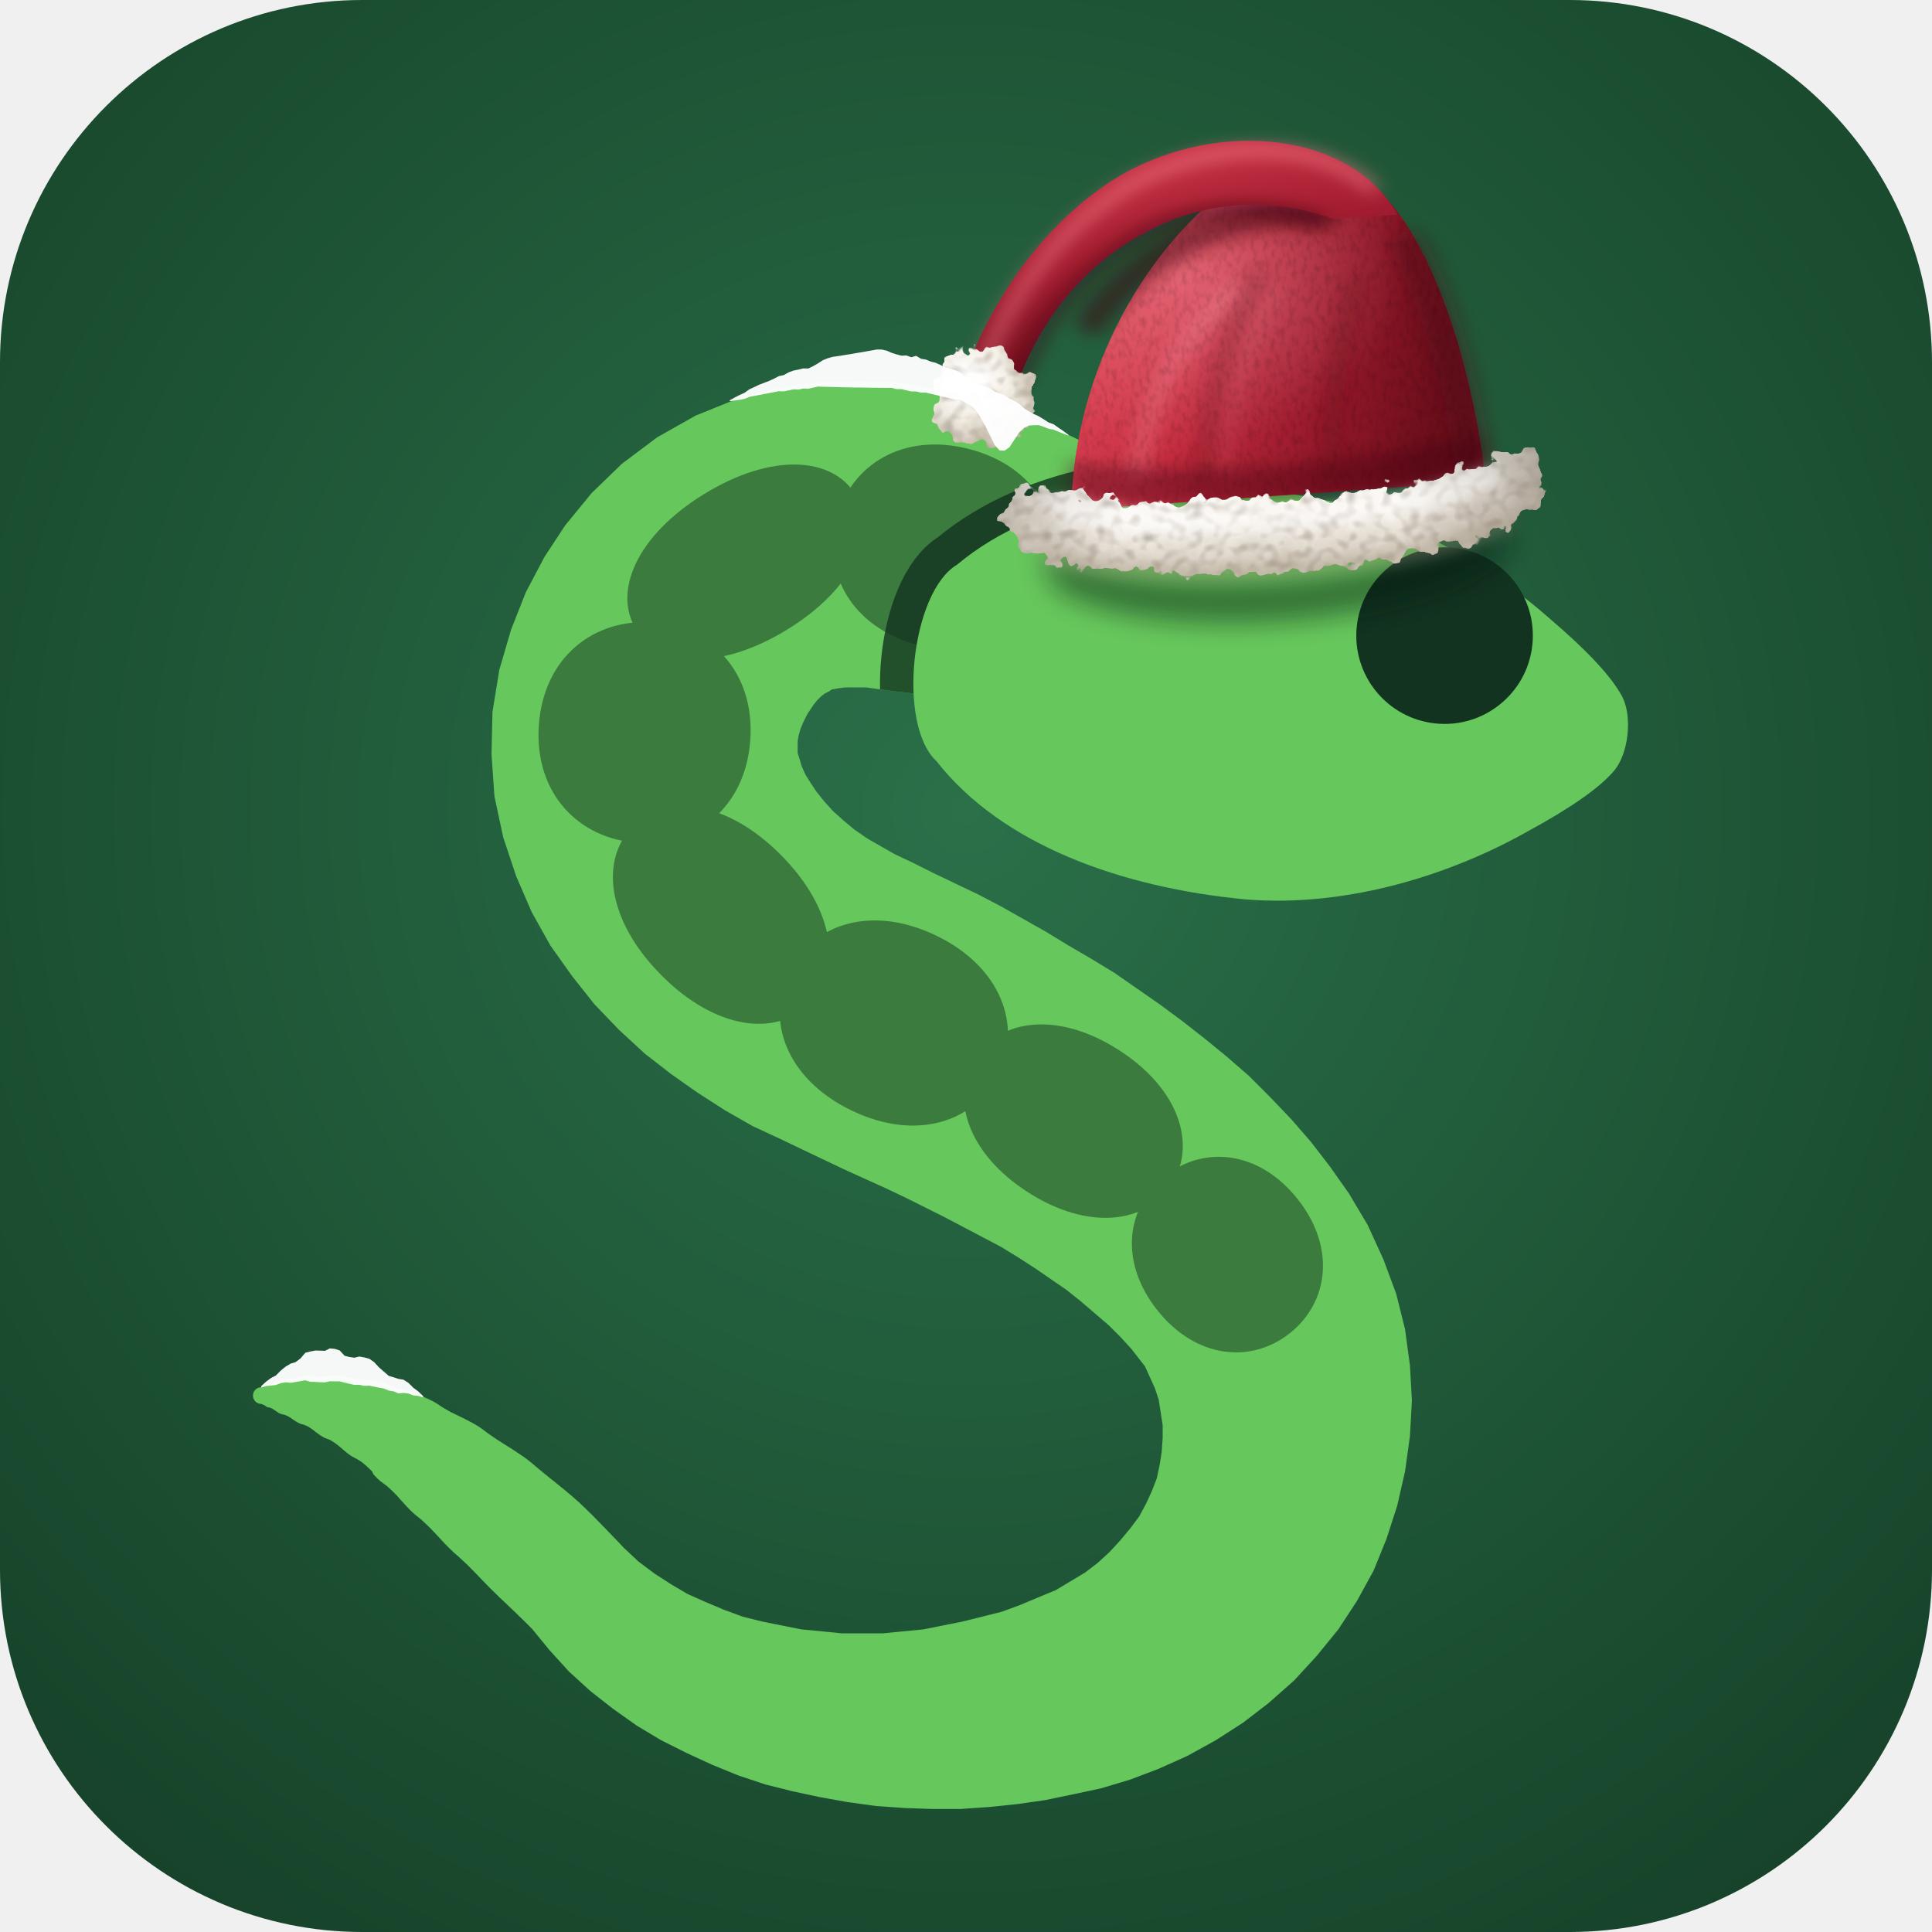
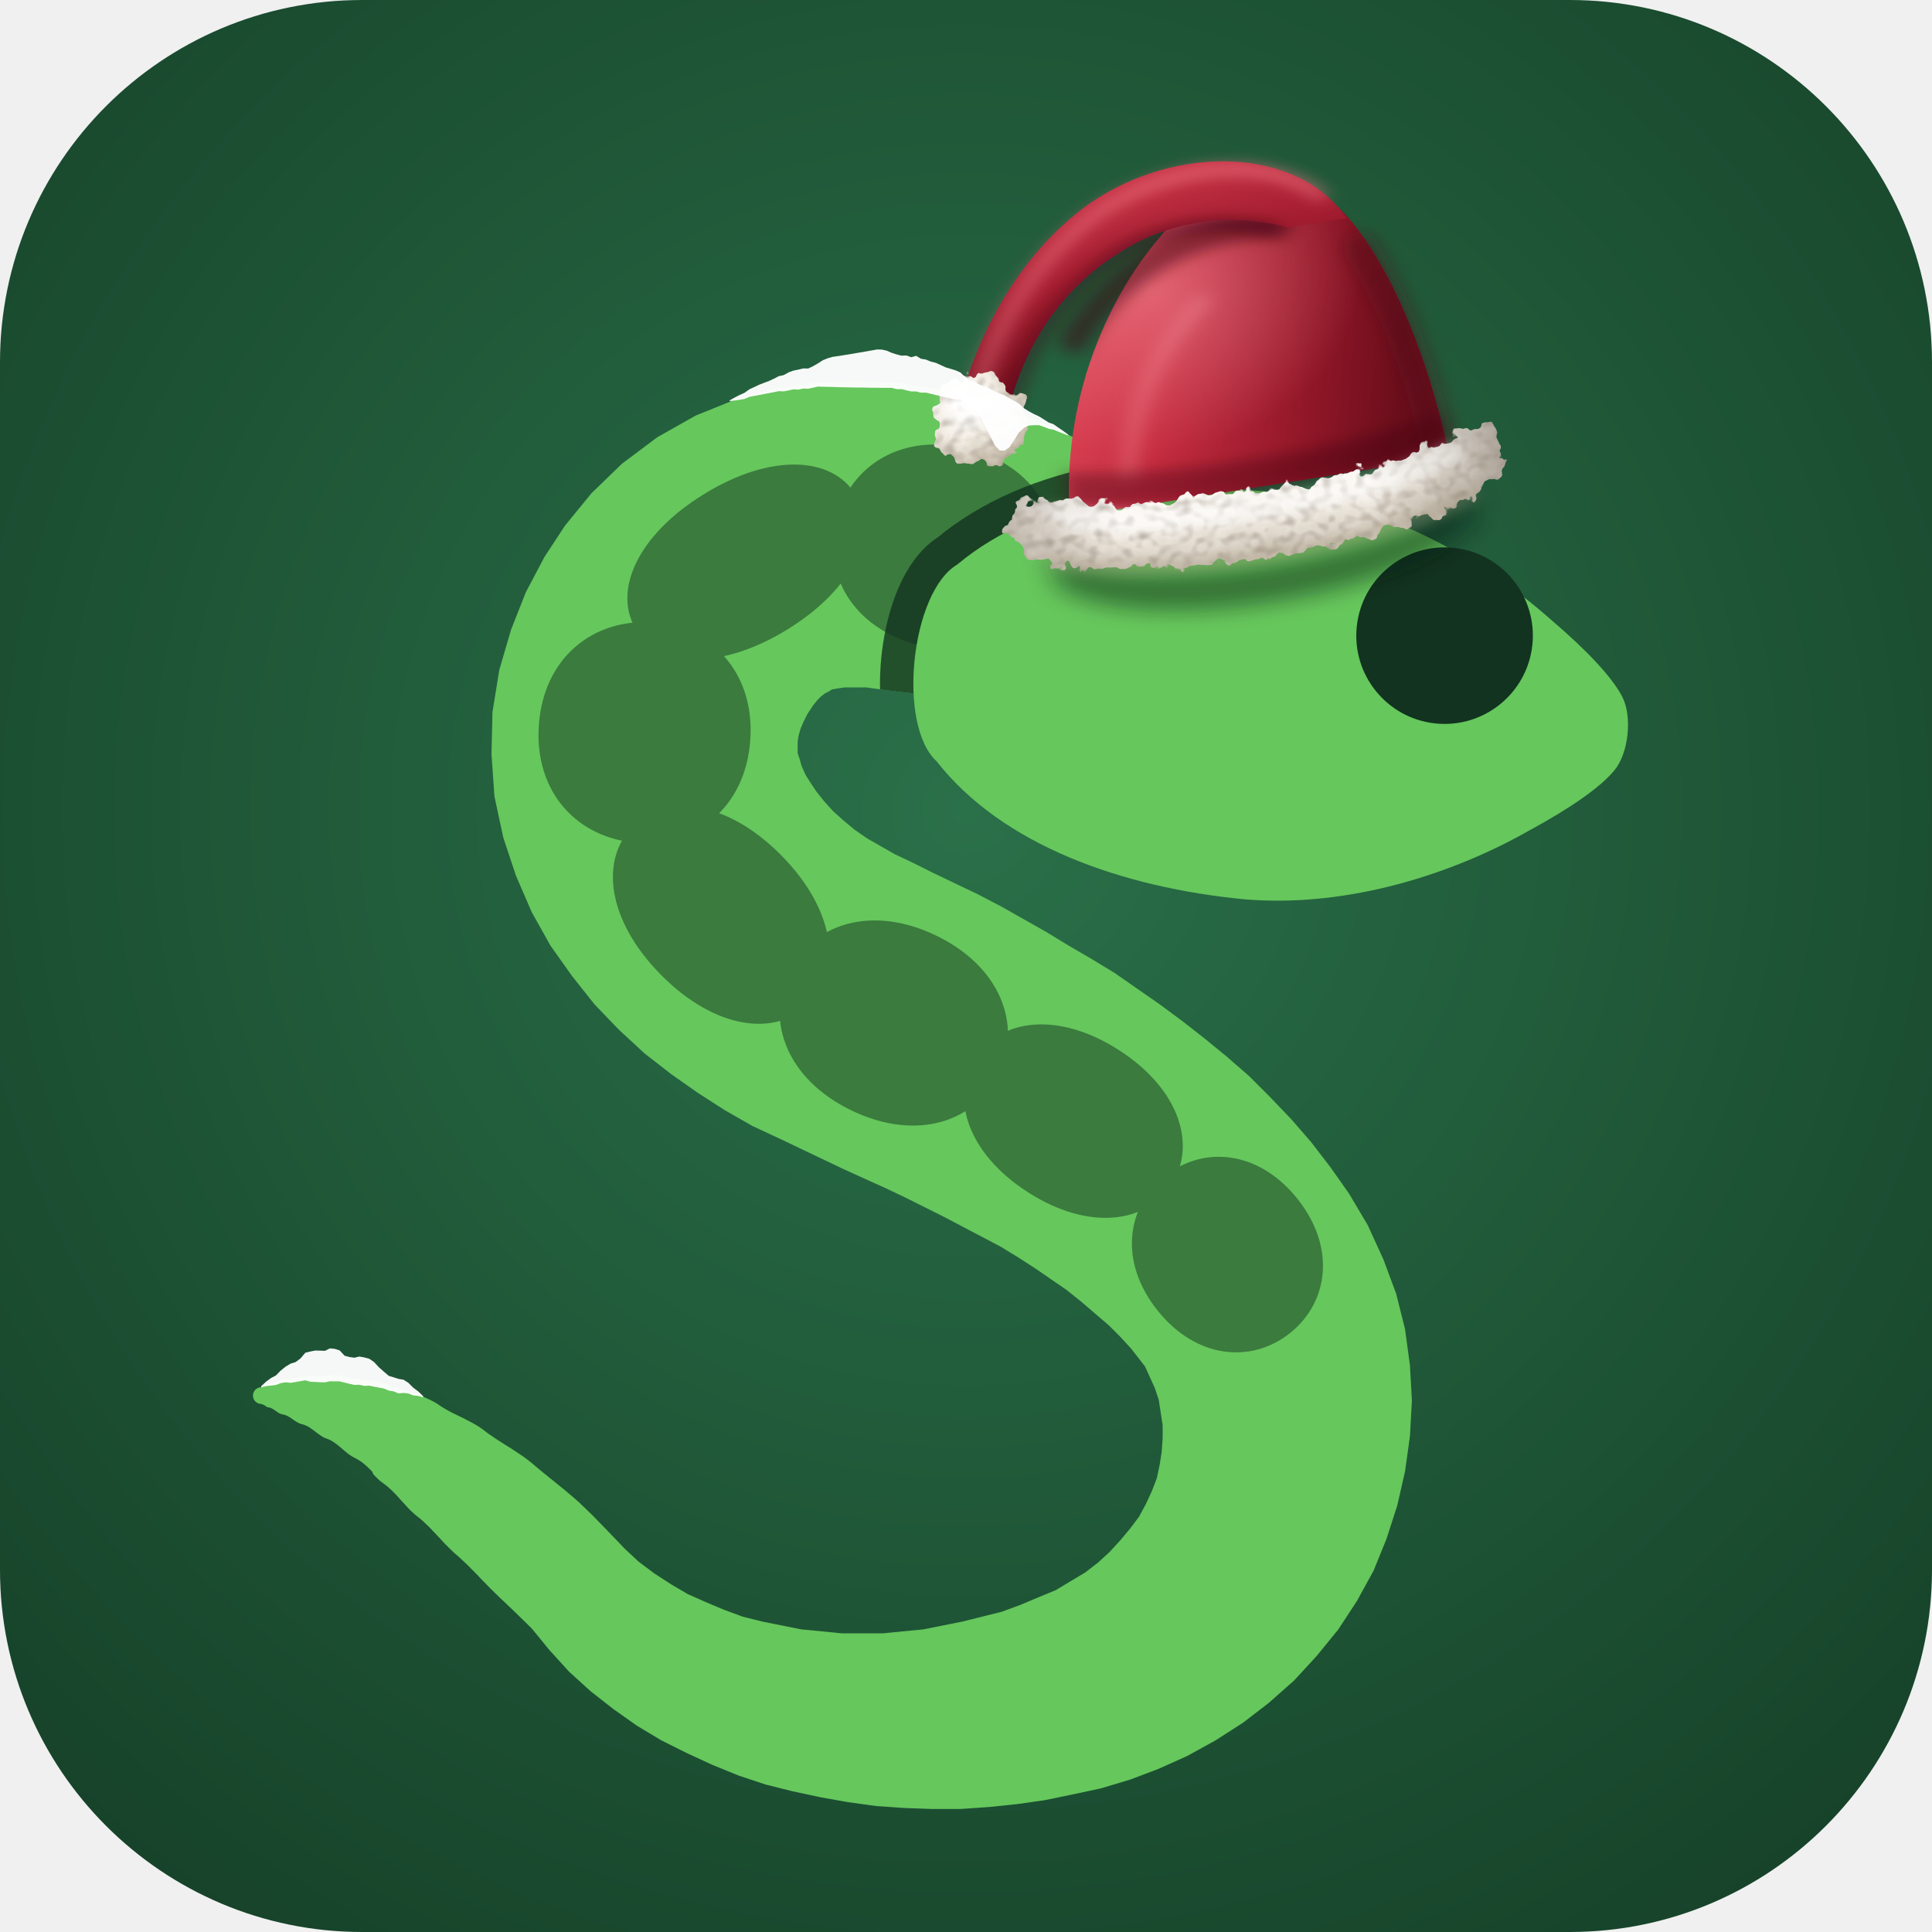
<svg xmlns="http://www.w3.org/2000/svg" viewBox="0 0 512 512">
  <defs>
    <radialGradient id="gB" cx="50%" cy="42%" r="70%">
      <stop offset="0" stop-color="#2a7049" />
      <stop offset="1" stop-color="#164229" />
    </radialGradient>
  </defs>
  <rect width="512" height="512" rx="96" fill="url(#gB)" />
  <svg x="66.02" y="98.44" width="367.96" height="383.56" viewBox="-14.5 1.0 141.5 147.5" overflow="visible">
    <defs>
      <clipPath id="yB-clip">
        <path d="M94.6 23L92.5 21.6L90.4 20.1L88.3 18.7L86.1 17.2L83.9 15.8L81.7 14.4L79.4 13L77 11.6L74.6 10.3L72.1 9L69.5 7.7L66.9 6.5L64.1 5.3L61.1 4.3L58 3.3L54.7 2.6L51.2 2.1L47.5 2L43.5 2.1L39.4 2.7L35.2 3.8L31 5.5L27.1 7.7L23.5 10.4L20.4 13.4L17.7 16.7L15.6 19.9L13.7 23.5L12.2 27.3L11 31.4L10.3 35.7L10.2 40L10.5 44.3L11.4 48.5L12.7 52.4L14.3 56.1L16.2 59.5L18.4 62.6L20.7 65.5L23.2 68.1L25.8 70.5L28.5 72.6L31.2 74.5L34 76.3L36.8 77.9L39.6 79.2L41.9 80.3L44 81.3L46.1 82.3L48.3 83.3L50.3 84.2L52.4 85.2L54.4 86.2L56.4 87.2L58.3 88.2L60.2 89.2L62.1 90.2L63.9 91.3L65.6 92.4L67.2 93.5L68.8 94.6L70.3 95.8L71.7 97L73.1 98.2L74.3 99.4L75.4 100.6L76.1 101.5L76.8 102.4L77.3 103.5L77.8 104.6L78.2 105.8L78.4 107.1L78.6 108.4L78.6 109.7L78.5 111.1L78.3 112.4L78 113.8L77.5 115.1L76.9 116.4L76.2 117.7L75.3 118.9L74.3 120.1L73.2 121.3L72 122.4L70.7 123.4L69.2 124.3L67.7 125.2L66 125.9L64.1 126.7L62.2 127.4L60.2 127.9L58.2 128.4L56.2 128.8L54.2 129.2L52.1 129.4L50.1 129.6L48 129.6L45.9 129.6L43.9 129.4L41.8 129.2L39.8 128.8L37.8 128.4L35.8 127.9L33.9 127.2L32 126.4L30.2 125.6L28.5 124.6L26.8 123.5L25.2 122.3L23.7 120.9L23.26 120.43L23.02 120.18L22.79 119.94L22.55 119.7L22.32 119.45L22.08 119.21L21.85 118.96L21.61 118.72L21.38 118.48L21.14 118.24L20.9 117.99L20.67 117.75L20.43 117.51L20.19 117.28L19.94 117.04L19.7 116.8L19.45 116.57L19.21 116.33L18.96 116.11L18.7 115.88L18.45 115.66L18.19 115.44L17.93 115.22L17.67 115L17.4 114.78L17.14 114.57L16.88 114.36L16.61 114.14L16.35 113.93L16.08 113.72L15.82 113.5L15.55 113.29L15.29 113.07L15.03 112.86L14.77 112.64L14.51 112.42L14.25 112.2L13.98 111.99L13.71 111.78L13.43 111.58L13.15 111.39L12.87 111.2L12.58 111.01L12.3 110.82L12.01 110.64L11.72 110.46L11.43 110.28L11.14 110.09L10.85 109.91L10.57 109.72L10.29 109.53L10.01 109.34L9.73 109.14L9.46 108.93L9.19 108.73L8.91 108.54L8.62 108.36L8.32 108.19L8.02 108.03L7.71 107.87L7.41 107.71L7.1 107.56L6.79 107.41L6.48 107.26L6.17 107.11L5.87 106.95L5.57 106.78L5.28 106.61L5 106.43L4.72 106.24L4.43 106.06L4.13 105.9L3.82 105.75L3.51 105.61L3.05 105.39L2.53 105.18L2.13 105.06L1.77 104.96L1.42 104.86L1.06 104.76L0.71 104.66L0.37 104.54L0.03 104.41L-0.31 104.27L-0.64 104.14L-0.99 104.03L-1.35 103.95L-1.72 103.88L-2.09 103.83L-2.46 103.79L-2.83 103.76L-3.2 103.72L-3.57 103.68L-3.93 103.62L-4.29 103.55L-4.64 103.45L-4.99 103.37L-5.35 103.33L-5.72 103.32L-6.1 103.34L-6.48 103.37L-6.85 103.4L-7.22 103.43L-7.59 103.43L-7.94 103.41L-8.29 103.36L-8.65 103.35L-9.02 103.41L-9.39 103.49L-9.76 103.58L-10.12 103.66L-10.47 103.7L-10.82 103.7L-11.17 103.75L-11.53 103.9L-11.88 104.05L-12.23 104.17L-12.57 104.2L-12.91 104.39L-13.25 104.52A0.85 0.85 0 0 0 -13.27 106.22L-12.95 106.35L-12.65 106.55L-12.34 106.61L-12.04 106.76L-11.75 106.96L-11.47 107.15L-11.17 107.27L-10.88 107.33L-10.59 107.45L-10.31 107.61L-10.04 107.8L-9.77 107.98L-9.5 108.14L-9.23 108.26L-8.94 108.33L-8.67 108.44L-8.4 108.58L-8.14 108.76L-7.89 108.94L-7.64 109.14L-7.39 109.32L-7.14 109.49L-6.89 109.64L-6.62 109.75L-6.35 109.85L-6.1 109.98L-5.85 110.14L-5.61 110.31L-5.37 110.5L-5.14 110.69L-4.91 110.89L-4.68 111.08L-4.45 111.27L-4.22 111.44L-3.98 111.59L-3.72 111.73L-3.47 111.86L-3.23 112.01L-2.99 112.17L-2.76 112.36L-2.54 112.55L-2.33 112.75L-2.11 112.96L-1.94 113.14L-1.91 113.25L-1.83 113.4L-1.61 113.63L-1.39 113.85L-1.16 114.06L-0.91 114.25L-0.67 114.43L-0.42 114.62L-0.19 114.83L0.04 115.04L0.26 115.26L0.48 115.48L0.69 115.71L0.9 115.95L1.11 116.18L1.32 116.41L1.53 116.64L1.75 116.87L1.96 117.09L2.19 117.3L2.42 117.51L2.66 117.7L2.9 117.89L3.13 118.09L3.36 118.3L3.58 118.51L3.8 118.72L4.02 118.94L4.23 119.17L4.45 119.39L4.66 119.62L4.87 119.84L5.08 120.07L5.29 120.3L5.5 120.52L5.72 120.74L5.94 120.96L6.16 121.17L6.38 121.38L6.61 121.58L6.84 121.78L7.07 121.99L7.29 122.2L7.52 122.41L7.74 122.62L7.96 122.84L8.17 123.06L8.39 123.27L8.6 123.49L8.82 123.71L9.03 123.94L9.24 124.16L9.46 124.38L9.67 124.6L9.89 124.82L10.1 125.04L10.32 125.25L10.54 125.47L10.76 125.68L10.98 125.9L11.2 126.11L11.43 126.32L11.65 126.53L11.87 126.74L12.09 126.95L12.32 127.17L12.54 127.38L12.76 127.59L12.98 127.81L13.2 128.02L13.42 128.24L13.64 128.45L13.86 128.67L14.08 128.89L14.3 129.11L14.3 129.1L16.1 131.3L18.1 133.5L20.3 135.5L22.6 137.3L25 139L27.5 140.5L30.1 141.8L32.7 143L35.4 144.1L38.1 145L40.9 145.7L43.7 146.3L46.5 146.8L49.4 147.2L52.3 147.4L55.1 147.5L58 147.5L60.9 147.3L63.8 147L66.6 146.6L69.5 146L72.3 145.4L75.3 144.5L78.2 143.4L81.1 142.1L84 140.5L86.8 138.7L89.4 136.7L92 134.4L94.3 131.9L96.5 129.2L98.4 126.3L100.1 123.2L101.4 120L102.5 116.6L103.3 113.1L103.8 109.5L104 105.9L103.8 102.3L103.3 98.6L102.4 95L101.1 91.5L99.5 88L97.6 84.8L95.7 82.1L93.7 79.5L91.7 77.2L89.5 74.9L87.4 72.8L85.1 70.8L82.9 69L80.6 67.2L78.3 65.5L76 63.9L73.7 62.3L71.4 60.9L69 59.5L66.7 58.1L64.4 56.8L62.1 55.5L59.8 54.3L57.5 53.2L55.2 52.1L53 51L51.3 50.2L49.9 49.4L48.5 48.6L47.2 47.7L46 46.7L45 45.8L44.1 44.8L43.3 43.8L42.7 42.9L42.2 42.1L41.8 41.2L41.6 40.5L41.4 39.9L41.4 39.2L41.4 38.7L41.5 38.1L41.7 37.4L42 36.7L42.4 35.9L43 35L43.4 34.5L43.8 34.1L44.2 33.8L44.6 33.6L44.9 33.4L45.5 33.3L46.2 33.2L47.2 33.2L48.4 33.2L49.8 33.4L51.3 33.6L53 33.8L54.8 34.2L56.6 34.6L58.5 35.2L60.5 35.8L62.5 36.5L64.5 37.3L66.6 38.1L68.7 38.9L70.8 39.9L72.9 40.8L75 41.8L77.1 42.8L79.3 43.9L81.4 45Z" />
      </clipPath>
    </defs>
    <path class="snake-body" fill="#66c75c" d="M94.6 23L92.5 21.6L90.4 20.1L88.3 18.7L86.1 17.2L83.9 15.8L81.7 14.4L79.4 13L77 11.6L74.6 10.3L72.1 9L69.5 7.7L66.9 6.5L64.1 5.3L61.1 4.3L58 3.3L54.7 2.6L51.2 2.1L47.5 2L43.5 2.1L39.4 2.7L35.2 3.8L31 5.5L27.1 7.7L23.5 10.4L20.4 13.4L17.7 16.7L15.6 19.9L13.7 23.5L12.2 27.3L11 31.4L10.3 35.7L10.2 40L10.5 44.3L11.4 48.5L12.7 52.4L14.3 56.1L16.2 59.5L18.4 62.6L20.7 65.5L23.2 68.1L25.8 70.5L28.5 72.6L31.2 74.5L34 76.3L36.8 77.9L39.6 79.2L41.9 80.3L44 81.3L46.1 82.3L48.3 83.3L50.3 84.2L52.4 85.2L54.4 86.2L56.4 87.2L58.3 88.2L60.2 89.2L62.1 90.2L63.9 91.3L65.6 92.4L67.2 93.5L68.8 94.6L70.3 95.8L71.7 97L73.1 98.2L74.3 99.4L75.4 100.6L76.1 101.5L76.8 102.4L77.3 103.5L77.8 104.6L78.2 105.8L78.4 107.1L78.6 108.4L78.6 109.7L78.5 111.1L78.3 112.4L78 113.8L77.5 115.1L76.9 116.4L76.2 117.7L75.3 118.9L74.3 120.1L73.2 121.3L72 122.4L70.7 123.4L69.2 124.3L67.7 125.2L66 125.9L64.1 126.7L62.2 127.4L60.2 127.9L58.2 128.4L56.2 128.8L54.2 129.2L52.1 129.4L50.1 129.6L48 129.6L45.9 129.6L43.9 129.4L41.8 129.2L39.8 128.8L37.8 128.4L35.8 127.9L33.9 127.2L32 126.4L30.2 125.6L28.5 124.6L26.8 123.5L25.2 122.3L23.7 120.9L23.26 120.43L23.02 120.18L22.79 119.94L22.55 119.7L22.32 119.45L22.08 119.21L21.85 118.96L21.61 118.72L21.38 118.48L21.14 118.24L20.9 117.99L20.67 117.75L20.43 117.51L20.19 117.28L19.94 117.04L19.7 116.8L19.45 116.57L19.21 116.33L18.96 116.11L18.7 115.88L18.45 115.66L18.19 115.44L17.93 115.22L17.67 115L17.4 114.78L17.14 114.57L16.88 114.36L16.61 114.14L16.35 113.93L16.08 113.72L15.82 113.5L15.55 113.29L15.29 113.07L15.03 112.86L14.77 112.64L14.51 112.42L14.25 112.2L13.98 111.99L13.71 111.78L13.43 111.58L13.15 111.39L12.87 111.2L12.58 111.01L12.3 110.82L12.01 110.64L11.72 110.46L11.43 110.28L11.14 110.09L10.85 109.91L10.57 109.72L10.29 109.53L10.01 109.34L9.73 109.14L9.46 108.93L9.19 108.73L8.91 108.54L8.62 108.36L8.32 108.19L8.02 108.03L7.71 107.87L7.41 107.71L7.1 107.56L6.79 107.41L6.48 107.26L6.17 107.11L5.87 106.95L5.57 106.78L5.28 106.61L5 106.43L4.72 106.24L4.43 106.06L4.13 105.9L3.82 105.75L3.51 105.61L3.05 105.39L2.53 105.18L2.13 105.06L1.77 104.96L1.42 104.86L1.06 104.76L0.71 104.66L0.37 104.54L0.03 104.41L-0.31 104.27L-0.64 104.14L-0.99 104.03L-1.35 103.95L-1.72 103.88L-2.09 103.83L-2.46 103.79L-2.83 103.76L-3.2 103.72L-3.57 103.68L-3.93 103.62L-4.29 103.55L-4.64 103.45L-4.99 103.37L-5.35 103.33L-5.72 103.32L-6.1 103.34L-6.48 103.37L-6.85 103.4L-7.22 103.43L-7.59 103.43L-7.94 103.41L-8.29 103.36L-8.65 103.35L-9.02 103.41L-9.39 103.49L-9.76 103.58L-10.12 103.66L-10.47 103.7L-10.82 103.7L-11.17 103.75L-11.53 103.9L-11.88 104.05L-12.23 104.17L-12.57 104.2L-12.91 104.39L-13.25 104.52A0.85 0.85 0 0 0 -13.27 106.22L-12.95 106.35L-12.65 106.55L-12.34 106.61L-12.04 106.76L-11.75 106.96L-11.47 107.15L-11.17 107.27L-10.88 107.33L-10.59 107.45L-10.31 107.61L-10.04 107.8L-9.77 107.98L-9.5 108.14L-9.23 108.26L-8.94 108.33L-8.67 108.44L-8.4 108.58L-8.14 108.76L-7.89 108.94L-7.64 109.14L-7.39 109.32L-7.14 109.49L-6.89 109.64L-6.62 109.75L-6.35 109.85L-6.1 109.98L-5.85 110.14L-5.61 110.31L-5.37 110.5L-5.14 110.69L-4.91 110.89L-4.68 111.08L-4.45 111.27L-4.22 111.44L-3.98 111.59L-3.72 111.73L-3.47 111.86L-3.23 112.01L-2.99 112.17L-2.76 112.36L-2.54 112.55L-2.33 112.75L-2.11 112.96L-1.94 113.14L-1.91 113.25L-1.83 113.4L-1.61 113.63L-1.39 113.85L-1.16 114.06L-0.91 114.25L-0.67 114.43L-0.42 114.62L-0.19 114.83L0.04 115.04L0.26 115.26L0.48 115.48L0.69 115.71L0.9 115.95L1.11 116.18L1.32 116.41L1.53 116.64L1.75 116.87L1.96 117.09L2.19 117.3L2.42 117.51L2.66 117.7L2.9 117.89L3.13 118.09L3.36 118.3L3.58 118.51L3.8 118.72L4.02 118.94L4.23 119.17L4.45 119.39L4.66 119.62L4.87 119.84L5.08 120.07L5.29 120.3L5.5 120.52L5.72 120.74L5.94 120.96L6.16 121.17L6.38 121.38L6.61 121.58L6.84 121.78L7.07 121.99L7.29 122.2L7.52 122.41L7.74 122.62L7.96 122.84L8.17 123.06L8.39 123.27L8.6 123.49L8.82 123.71L9.03 123.94L9.24 124.16L9.46 124.38L9.67 124.6L9.89 124.82L10.1 125.04L10.32 125.25L10.54 125.47L10.76 125.68L10.98 125.9L11.2 126.11L11.43 126.32L11.65 126.53L11.87 126.74L12.09 126.95L12.32 127.17L12.54 127.38L12.76 127.59L12.98 127.81L13.2 128.02L13.42 128.24L13.64 128.45L13.86 128.67L14.08 128.89L14.3 129.11L14.3 129.1L16.1 131.3L18.1 133.5L20.3 135.5L22.6 137.3L25 139L27.5 140.5L30.1 141.8L32.7 143L35.4 144.1L38.1 145L40.9 145.7L43.7 146.3L46.5 146.8L49.4 147.2L52.3 147.4L55.1 147.5L58 147.5L60.9 147.3L63.8 147L66.6 146.6L69.5 146L72.3 145.4L75.3 144.5L78.2 143.4L81.1 142.1L84 140.5L86.8 138.7L89.4 136.7L92 134.4L94.3 131.9L96.5 129.2L98.4 126.3L100.1 123.2L101.4 120L102.5 116.6L103.3 113.1L103.8 109.5L104 105.9L103.8 102.3L103.3 98.6L102.4 95L101.1 91.5L99.5 88L97.6 84.8L95.7 82.1L93.7 79.5L91.7 77.2L89.5 74.9L87.4 72.8L85.1 70.8L82.9 69L80.6 67.2L78.3 65.5L76 63.9L73.7 62.3L71.4 60.9L69 59.5L66.7 58.1L64.4 56.8L62.1 55.5L59.8 54.3L57.5 53.2L55.2 52.1L53 51L51.3 50.2L49.9 49.4L48.5 48.6L47.2 47.7L46 46.7L45 45.8L44.1 44.8L43.3 43.8L42.7 42.9L42.2 42.1L41.8 41.2L41.6 40.5L41.4 39.9L41.4 39.2L41.4 38.7L41.5 38.1L41.7 37.4L42 36.7L42.4 35.9L43 35L43.4 34.5L43.8 34.1L44.2 33.8L44.6 33.6L44.9 33.4L45.5 33.3L46.2 33.2L47.2 33.2L48.4 33.2L49.8 33.4L51.3 33.6L53 33.8L54.8 34.2L56.6 34.6L58.5 35.2L60.5 35.8L62.5 36.5L64.5 37.3L66.6 38.1L68.7 38.9L70.8 39.9L72.9 40.8L75 41.8L77.1 42.8L79.3 43.9L81.4 45Z" />
    <g clip-path="url(#yB-clip)">
      <g fill="#173d27" opacity="0.55">
        <g transform="translate(25.8 37.8) rotate(93.9)">
          <path d="M0 -10.80 C6.97 -10.80, 11.25 -5.94, 11.25 0 C11.25 5.94, 6.97 10.80, 0 10.80 C-6.97 10.80, -11.25 5.94, -11.25 0 C-11.25 -5.94, -6.97 -10.80, 0 -10.80 Z" />
        </g>
        <g transform="translate(56.3 18.9) rotate(-165.4)">
          <path d="M0 -10.32 C7.02 -10.32, 11.32 -5.68, 11.32 0 C11.32 5.68, 7.02 10.32, 0 10.32 C-7.02 10.32, -11.32 5.68, -11.32 0 C-11.32 -5.68, -7.02 -10.32, 0 -10.32 Z" />
        </g>
        <g transform="translate(51.2 67.4) rotate(25.7)">
          <path d="M0 -9.90 C7.36 -9.90, 11.88 -5.45, 11.88 0 C11.88 5.45, 7.36 9.90, 0 9.90 C-7.36 9.90, -11.88 5.45, -11.88 0 C-11.88 -5.45, -7.36 -9.90, 0 -9.90 Z" />
        </g>
        <g transform="translate(85.2 91.0) rotate(51.4)">
          <path d="M0 -9.12 C6.34 -9.12, 10.23 -5.02, 10.23 0 C10.23 5.02, 6.34 9.12, 0 9.12 C-6.34 9.12, -10.23 5.02, -10.23 0 C-10.23 -5.02, -6.34 -9.12, 0 -9.12 Z" />
        </g>
        <g transform="translate(33.6 56.4) rotate(45.4)">
          <path d="M0 -8.64 C7.91 -8.64, 12.75 -4.75, 12.75 0 C12.75 4.75, 7.91 8.64, 0 8.64 C-7.91 8.64, -12.75 4.75, -12.75 0 C-12.75 -4.75, -7.91 -8.64, 0 -8.64 Z" />
        </g>
        <g transform="translate(69.5 77.4) rotate(32.8)">
          <path d="M0 -8.60 C7.38 -8.60, 11.90 -4.73, 11.90 0 C11.90 4.73, 7.38 8.60, 0 8.60 C-7.38 8.60, -11.90 4.73, -11.90 0 C-11.90 -4.73, -7.38 -8.60, 0 -8.60 Z" />
        </g>
        <g transform="translate(36.1 20.4) rotate(148.4)">
          <path d="M0 -8.10 C8.14 -8.10, 13.12 -4.46, 13.12 0 C13.12 4.46, 8.14 8.10, 0 8.10 C-8.14 8.10, -13.12 4.46, -13.12 0 C-13.12 -4.46, -8.14 -8.10, 0 -8.10 Z" />
        </g>
        <g transform="translate(88.0 34.0) rotate(6.0)">
          <path d="M-30 -8.0 C-24 -14.2, -14 -16.6, -4 -16.5 C4.5 -16.3, 12.6 -12.6, 18.2 -8.6 C21.4 -6.4, 23.6 -4.5, 24.6 -3.0 C25.6 -1.5, 25.6 1.5, 24.6 3.0 C23.6 4.5, 21.4 6.4, 18.2 8.6 C12.6 12.6, 4.5 16.3, -4 16.5 C-14 16.6, -24 14.2, -30 8.0 C-33.5 5.4, -33.5 -5.4, -30 -8.0 Z" />
        </g>
      </g>
    </g>
    <g clip-path="url(#yB-clip)">
      <g transform="translate(88.0 34.0) rotate(6) translate(-24 0) scale(1.26) translate(24 0)">
        <path d="M-30 -8.0 C-24 -14.2, -14 -16.6, -4 -16.5 C4.5 -16.3, 12.6 -12.6, 18.2 -8.6 C21.4 -6.4, 23.6 -4.5, 24.6 -3.0 C25.6 -1.5, 25.6 1.5, 24.6 3.0 C23.6 4.5, 21.4 6.4, 18.2 8.6 C12.6 12.6, 4.5 16.3, -4 16.5 C-14 16.6, -24 14.2, -30 8.0 C-33.5 5.4, -33.5 -5.4, -30 -8.0 Z" fill="none" stroke="#123320" stroke-opacity="0.8" stroke-width="5.40" />
      </g>
    </g>
    <g class="snake-head" transform="translate(88.0 34.0) rotate(6) translate(-24 0) scale(1.26) translate(24 0)">
      <path d="M-30 -8.0 C-24 -14.2, -14 -16.6, -4 -16.5 C4.5 -16.3, 12.6 -12.6, 18.2 -8.6 C21.4 -6.4, 23.6 -4.5, 24.6 -3.0 C25.6 -1.5, 25.6 1.5, 24.6 3.0 C23.6 4.5, 21.4 6.4, 18.2 8.6 C12.6 12.6, 4.5 16.3, -4 16.5 C-14 16.6, -24 14.2, -30 8.0 C-33.5 5.4, -33.5 -5.4, -30 -8.0 Z" fill="#66c75c" />
      <circle cx="9.8" cy="-6.4" r="7.14" fill="#123320" />
-       <g transform="translate(-5 -15.4) rotate(-10) scale(0.4 0.4)">
+       <g transform="translate(-6.5 -16) rotate(-15) scale(0.37 0.37)">
        <defs>
          <linearGradient id="xmh-r" x1="0" y1="0" x2="1" y2=".18">
            <stop offset="0" stop-color="#e24a5a" />
            <stop offset=".38" stop-color="#c62c40" />
            <stop offset=".78" stop-color="#8f1627" />
            <stop offset="1" stop-color="#6c0e1c" />
          </linearGradient>
          <linearGradient id="xmh-d" x1="0" y1="0" x2=".25" y2="1">
            <stop offset="0" stop-color="#d23a4c" />
            <stop offset=".5" stop-color="#a51d31" />
            <stop offset="1" stop-color="#6a0d1b" />
          </linearGradient>
          <radialGradient id="xmh-s" cx=".3" cy=".3" r=".55">
            <stop offset="0" stop-color="#ff9aa4" stop-opacity=".5" />
            <stop offset="1" stop-color="#ff9aa4" stop-opacity="0" />
          </radialGradient>
          <linearGradient id="xmh-f" x1="0" y1="0" x2="0" y2="1">
            <stop offset="0" stop-color="#ffffff" />
            <stop offset=".45" stop-color="#f8f4ee" />
            <stop offset="1" stop-color="#d2c9ba" />
          </linearGradient>
          <linearGradient id="xmh-e" x1="0" y1="0" x2="1" y2="0">
            <stop offset="0" stop-color="#8a7c68" stop-opacity=".5" />
            <stop offset=".22" stop-color="#8a7c68" stop-opacity="0" />
            <stop offset=".72" stop-color="#8a7c68" stop-opacity="0" />
            <stop offset="1" stop-color="#6e604e" stop-opacity=".55" />
          </linearGradient>
          <radialGradient id="xmh-p" cx=".38" cy=".32" r=".72">
            <stop offset="0" stop-color="#ffffff" />
            <stop offset=".5" stop-color="#f4efe6" />
            <stop offset="1" stop-color="#bfb4a2" />
          </radialGradient>
          <filter id="xmh-z" x="-15%" y="-40%" width="130%" height="180%" color-interpolation-filters="sRGB">
            <feTurbulence type="fractalNoise" baseFrequency=".23" numOctaves="3" seed="4" result="n" />
            <feDisplacementMap in="SourceGraphic" in2="n" scale="6.5" xChannelSelector="R" yChannelSelector="G" result="g" />
            <feTurbulence type="fractalNoise" baseFrequency=".55" numOctaves="2" seed="9" />
            <feGaussianBlur stdDeviation=".45" result="t" />
            <feColorMatrix in="t" type="matrix" values="0 0 0 0 .55  0 0 0 0 .5  0 0 0 0 .45  1.9 0 0 0 -.9" result="k" />
            <feComposite in="k" in2="g" operator="in" result="k2" />
            <feMerge>
              <feMergeNode in="g" />
              <feMergeNode in="k2" />
            </feMerge>
          </filter>
          <filter id="xmh-b" x="-30%" y="-60%" width="160%" height="220%">
            <feGaussianBlur stdDeviation="2.6" />
          </filter>
          <filter id="xmh-v" x="-30%" y="-30%" width="160%" height="160%">
            <feGaussianBlur stdDeviation="1.7" />
          </filter>
-           <filter id="xmh-t" x="0" y="0" width="100%" height="100%" color-interpolation-filters="sRGB">
-             <feTurbulence type="fractalNoise" baseFrequency=".9 .5" numOctaves="2" seed="3" />
-             <feColorMatrix type="matrix" values="0 0 0 0 .1  0 0 0 0 0  0 0 0 0 .03  0 0 0 -2.2 1.25" />
-             <feComposite in2="SourceGraphic" operator="in" />
-           </filter>
        </defs>
        <g class="xm-hat">
          <path d="M-47 5C-30 18 30 18 47 5L46 13C30 27-30 27-46 13Z" fill="#06140c" opacity=".45" filter="url(#xmh-b)" />
          <path d="M-41-2C-39-26-26-50-6-64C6-72 22-70 30-56C37-44 42-24 43-2Z" fill="url(#xmh-r)" />
          <path d="M-41-2C-39-26-26-50-6-64C6-72 22-70 30-56C37-44 42-24 43-2Z" fill="url(#xmh-s)" />
          <path d="M31-50C37-36 40-20 41-3" stroke="#4d0812" stroke-width="7" fill="none" stroke-linecap="round" opacity=".42" filter="url(#xmh-v)" />
          <path d="M-27-9C-24-24-16-36-5-44" stroke="#ffa3ac" stroke-width="3.4" fill="none" stroke-linecap="round" opacity=".3" filter="url(#xmh-v)" />
-           <path d="M-41-2C-39-26-26-50-6-64C6-72 22-70 30-56C37-44 42-24 43-2Z" fill="#000" opacity=".16" filter="url(#xmh-t)" />
-           <path d="M-14-6C-12-20-8-34 0-46M12-5C13-18 15-32 20-44" stroke="#5a0a17" stroke-width="3" fill="none" stroke-linecap="round" opacity=".32" filter="url(#xmh-v)" />
-           <path d="M-10-8C-8-21-4-33 3-44" stroke="#ff9aa4" stroke-width="1.6" fill="none" stroke-linecap="round" opacity=".22" filter="url(#xmh-v)" />
          <path d="M-34-40C-22-54-4-61 14-58" stroke="#3e0610" stroke-width="6" fill="none" stroke-linecap="round" opacity=".5" filter="url(#xmh-v)" />
          <path d="M29-57C21-74-5-79-26-69C-42-61-54-46-61-30L-51-26C-46-39-36-51-22-57C-9-63 5-62 16-57Z" fill="url(#xmh-d)" />
          <path d="M24-63C14-73-6-75-24-67C-38-60-49-48-56-34" stroke="#f47c88" stroke-width="2.8" fill="none" stroke-linecap="round" opacity=".55" filter="url(#xmh-v)" />
          <path d="M-50-28C-45-40-35-51-22-57C-10-62 3-61 13-57" stroke="#3a0510" stroke-width="2.6" fill="none" stroke-linecap="round" opacity=".55" filter="url(#xmh-v)" />
          <path d="M-41-4C-20 0 20 0 43-4L43-12C20-7-20-7-41-12Z" fill="#3e0610" opacity=".38" filter="url(#xmh-v)" />
          <g filter="url(#xmh-z)">
            <circle cx="-57" cy="-26" r="10.2" fill="url(#xmh-p)" />
          </g>
          <circle cx="-59.5" cy="-29.5" r="3.6" fill="#fff" opacity=".8" filter="url(#xmh-v)" />
          <g filter="url(#xmh-z)">
            <path d="M-50-8C-31 1 31 1 50-8C56-9 57 3 50 6C31 16-31 16-50 6C-57 3-56-9-50-8Z" fill="url(#xmh-f)" />
            <path d="M-50-8C-31 1 31 1 50-8C56-9 57 3 50 6C31 16-31 16-50 6C-57 3-56-9-50-8Z" fill="url(#xmh-e)" />
          </g>
          <path d="M-44-3C-25 5 25 5 44-3" stroke="#fff" stroke-width="2.6" fill="none" stroke-linecap="round" opacity=".8" filter="url(#xmh-v)" />
          <path d="M-46 7C-26 15 26 15 46 7" stroke="#9d907c" stroke-width="2.6" fill="none" stroke-linecap="round" opacity=".5" filter="url(#xmh-v)" />
        </g>
      </g>
    </g>
    <path d="M-13.27 104.41L-12.77 103.95L-12.27 103.58L-11.77 103.32L-11.27 102.81L-10.77 102.41L-10.27 102.11L-9.77 101.96L-9.27 101.59L-8.77 101L-8.27 100.88L-7.77 100.78L-7.27 100.79L-6.77 100.81L-6.27 100.56L-5.77 100.61L-5.27 100.77L-4.77 101.31L-4.27 101.44L-3.77 101.51L-3.27 101.39L-2.77 101.48L-2.27 101.61L-1.77 101.95L-1.27 102.49L-0.77 102.93L-0.27 103.36L0.23 103.51L0.73 103.67L1.23 103.75L1.73 104.07L2.23 104.57L2.73 104.94L3.23 105.42L3.23 105.55L2.73 105.4L2.23 105.35L1.73 105.16L1.23 105.1L0.73 105.15L0.23 104.94L-0.27 104.86L-0.77 104.65L-1.27 104.56L-1.77 104.46L-2.27 104.36L-2.77 104.38L-3.27 104.27L-3.77 104.28L-4.27 104.17L-4.77 104.05L-5.27 103.92L-5.77 103.92L-6.27 103.91L-6.77 104.02L-7.27 104.01L-7.77 103.98L-8.27 103.96L-8.77 103.81L-9.27 103.9L-9.77 103.99L-10.27 104.07L-10.77 104.02L-11.27 104.1L-11.77 104.29L-12.27 104.35L-12.77 104.4L-13.27 104.55ZM34.48 3.94L34.98 3.66L35.48 3.4L35.98 3.18L36.48 2.82L36.98 2.59L37.48 2.35L37.98 2.16L38.48 1.97L38.98 1.74L39.48 1.48L39.98 1.37L40.48 1.09L40.98 0.91L41.48 0.81L41.98 0.69L42.48 0.7L42.98 0.46L43.48 0.17L43.98 -0.15L44.48 -0.35L44.98 -0.49L45.48 -0.56L45.98 -0.64L46.48 -0.72L46.98 -0.8L47.48 -0.89L47.98 -0.97L48.48 -1.06L48.98 -1.15L49.48 -1.24L49.98 -1.23L50.48 -1.12L50.98 -0.9L51.48 -0.74L51.98 -0.61L52.48 -0.63L52.98 -0.45L53.48 -0.59L53.98 -0.29L54.48 -0.21L54.98 -0L55.48 0.12L55.98 0.35L56.48 0.58L56.98 0.73L57.48 0.88L57.98 1.1L58.48 1.57L58.98 1.91L59.48 2.07L59.98 2.37L60.48 2.55L60.98 2.73L61.48 3.05L61.98 3.24L62.48 3.43L62.98 3.75L63.48 4L63.98 4.3L64.48 4.76L64.98 5.07L65.48 5.34L65.98 5.57L66.48 5.88L66.98 6.2L67.48 6.38L67.98 6.73L68.48 7.07L68.98 7.44L68.98 7.53L68.48 7.34L67.98 7.14L67.48 6.93L66.98 6.84L66.48 6.64L65.98 6.47L65.48 6.48L64.98 6.51L64.48 6.74L63.98 7.2L63.48 7.97L62.98 8.73L62.48 9.07L61.98 9.05L61.48 8.5L60.98 7.47L60.48 6.47L59.98 5.6L59.48 4.85L58.98 4.43L58.48 4.18L57.98 3.88L57.48 3.87L56.98 3.75L56.48 3.63L55.98 3.51L55.48 3.4L54.98 3.28L54.48 3.16L53.98 3.16L53.48 3.04L52.98 3.04L52.48 2.92L51.98 2.8L51.48 2.8L50.98 2.67L50.48 2.67L49.98 2.67L49.48 2.66L48.98 2.66L48.48 2.65L47.98 2.64L47.48 2.64L46.98 2.63L46.48 2.62L45.98 2.61L45.48 2.6L44.98 2.58L44.48 2.57L43.98 2.56L43.48 2.54L42.98 2.65L42.48 2.76L41.98 2.74L41.48 2.85L40.98 2.82L40.48 2.93L39.98 3.03L39.48 3.01L38.98 3.11L38.48 3.21L37.98 3.3L37.48 3.4L36.98 3.49L36.48 3.59L35.98 3.8L35.48 3.89L34.98 3.96L34.48 4.03Z" fill="#fff" opacity=".96" />
  </svg>
</svg>
